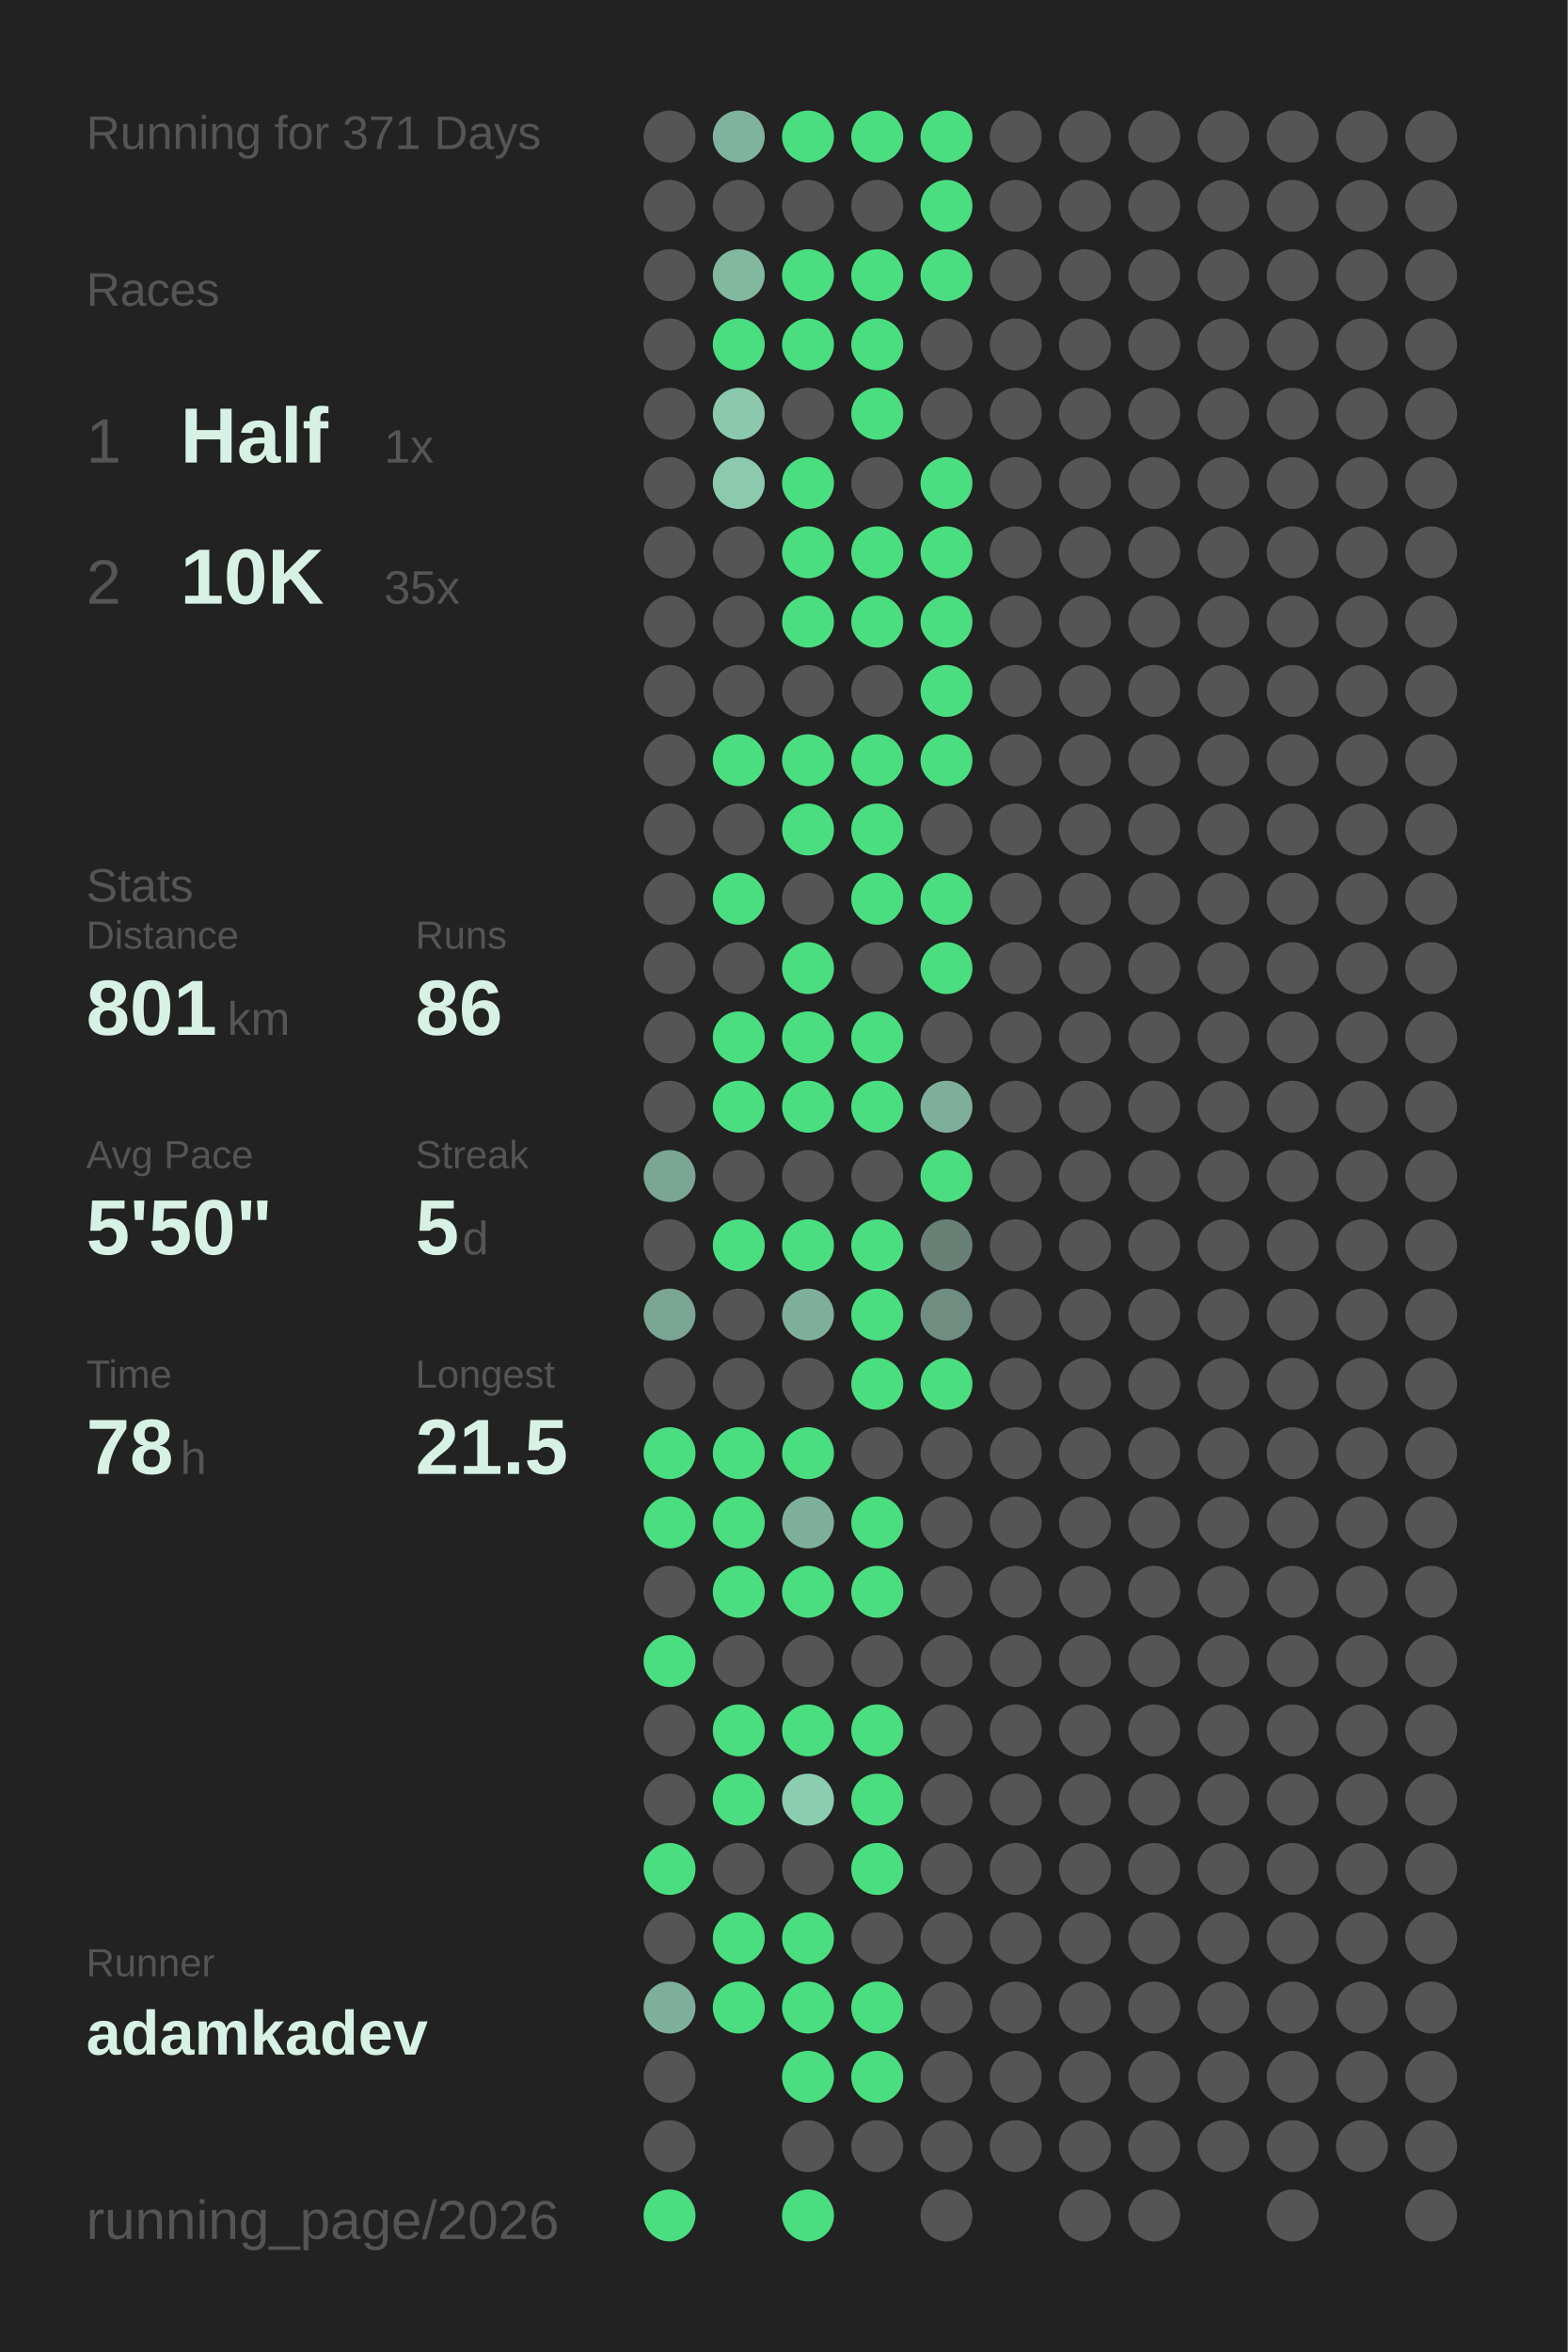
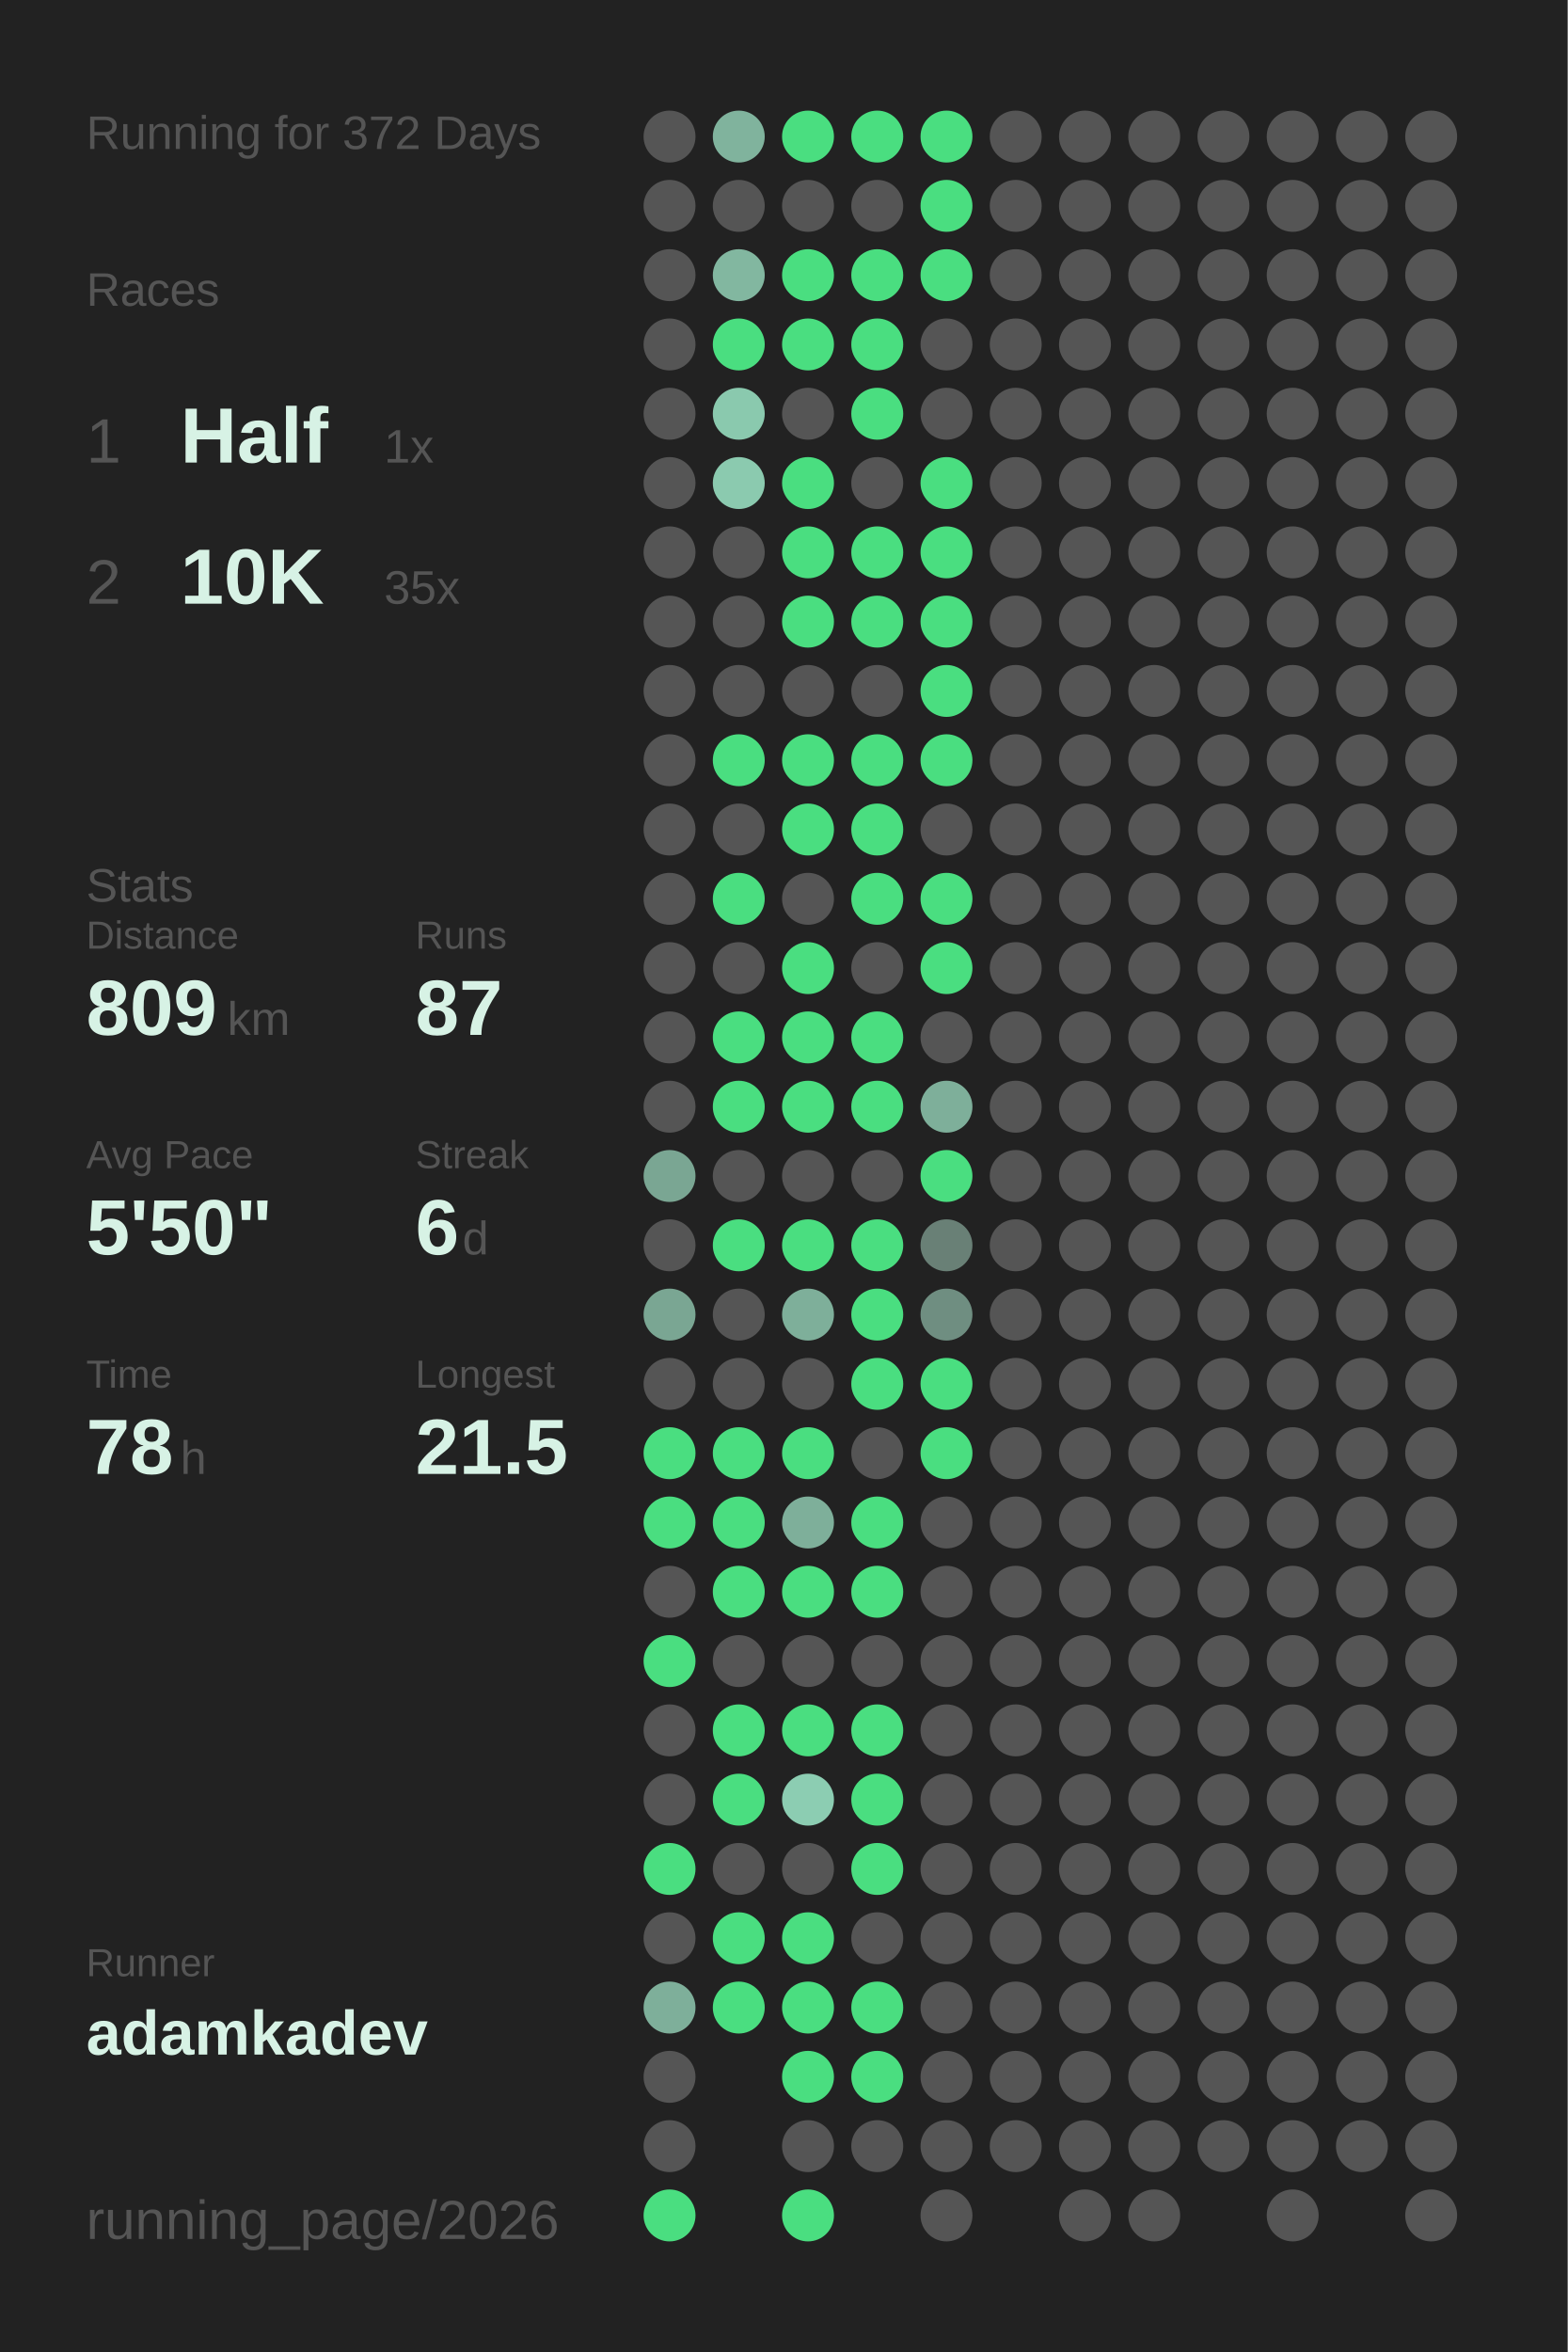
<svg xmlns="http://www.w3.org/2000/svg" baseProfile="full" height="300mm" version="1.1" viewBox="0,0,200,300" width="200mm">
  <defs />
  <rect fill="#222222" height="300" width="200" x="0" y="0" />
-   <text fill="#555555" style="font-size:6px; font-family:Arial;" x="11" y="19">Running for 371 Days</text>
+   <text fill="#555555" style="font-size:6px; font-family:Arial;" x="11" y="19">Running for 372 Days</text>
  <text fill="#555555" style="font-size:6px; font-family:Arial;" x="11" y="39">Races</text>
  <text fill="#555555" style="font-size:8px; font-family:Arial;" x="11" y="59">1</text>
  <text fill="#D7F2E5" style="font-size:10px; font-family:Arial; font-weight:bold;" x="23" y="59">Half</text>
  <text fill="#555555" style="font-size:6px; font-family:Arial;" x="49" y="59">1x</text>
  <text fill="#555555" style="font-size:8px; font-family:Arial;" x="11" y="77">2</text>
  <text fill="#D7F2E5" style="font-size:10px; font-family:Arial; font-weight:bold;" x="23" y="77">10K</text>
  <text fill="#555555" style="font-size:6px; font-family:Arial;" x="49" y="77">35x</text>
  <text fill="#555555" style="font-size:6px; font-family:Arial;" x="11" y="115">Stats</text>
  <text fill="#555555" style="font-size:5px; font-family:Arial;" x="11" y="121">Distance</text>
-   <text fill="#D7F2E5" style="font-size:10px; font-family:Arial; font-weight:bold;" x="11" y="132">801</text>
+   <text fill="#D7F2E5" style="font-size:10px; font-family:Arial; font-weight:bold;" x="11" y="132">809</text>
  <text fill="#555555" style="font-size:6px; font-family:Arial;" x="29" y="132">km</text>
  <text fill="#555555" style="font-size:5px; font-family:Arial;" x="53" y="121">Runs</text>
-   <text fill="#D7F2E5" style="font-size:10px; font-family:Arial; font-weight:bold;" x="53" y="132">86</text>
+   <text fill="#D7F2E5" style="font-size:10px; font-family:Arial; font-weight:bold;" x="53" y="132">87</text>
  <text fill="#555555" style="font-size:5px; font-family:Arial;" x="11" y="149">Avg Pace</text>
  <text fill="#D7F2E5" style="font-size:10px; font-family:Arial; font-weight:bold;" x="11" y="160">5'50"</text>
  <text fill="#555555" style="font-size:5px; font-family:Arial;" x="53" y="149">Streak</text>
-   <text fill="#D7F2E5" style="font-size:10px; font-family:Arial; font-weight:bold;" x="53" y="160">5</text>
+   <text fill="#D7F2E5" style="font-size:10px; font-family:Arial; font-weight:bold;" x="53" y="160">6</text>
  <text fill="#555555" style="font-size:6px; font-family:Arial;" x="59" y="160">d</text>
  <text fill="#555555" style="font-size:5px; font-family:Arial;" x="11" y="177">Time</text>
  <text fill="#D7F2E5" style="font-size:10px; font-family:Arial; font-weight:bold;" x="11" y="188">78</text>
  <text fill="#555555" style="font-size:6px; font-family:Arial;" x="23" y="188">h</text>
  <text fill="#555555" style="font-size:5px; font-family:Arial;" x="53" y="177">Longest</text>
  <text fill="#D7F2E5" style="font-size:10px; font-family:Arial; font-weight:bold;" x="53" y="188">21.5</text>
  <text fill="#555555" style="font-size:5px; font-family:Arial;" x="11" y="252.065">Runner</text>
  <text fill="#D7F2E5" style="font-size:8px; font-family:Arial; font-weight:bold;" x="11" y="262.065">adamkadev</text>
  <text fill="#555555" style="font-size:7px; font-family:Arial;" x="11" y="285.581">running_page/2026</text>
  <circle cx="85.417" cy="17.419" fill="#555555" r="3.312" />
  <circle cx="85.417" cy="26.258" fill="#555555" r="3.312" />
  <circle cx="85.417" cy="35.097" fill="#555555" r="3.312" />
  <circle cx="85.417" cy="43.935" fill="#555555" r="3.312" />
  <circle cx="85.417" cy="52.774" fill="#555555" r="3.312" />
  <circle cx="85.417" cy="61.613" fill="#555555" r="3.312" />
  <circle cx="85.417" cy="70.452" fill="#555555" r="3.312" />
  <circle cx="85.417" cy="79.29" fill="#555555" r="3.312" />
  <circle cx="85.417" cy="88.129" fill="#555555" r="3.312" />
  <circle cx="85.417" cy="96.968" fill="#555555" r="3.312" />
  <circle cx="85.417" cy="105.806" fill="#555555" r="3.312" />
  <circle cx="85.417" cy="114.645" fill="#555555" r="3.312" />
  <circle cx="85.417" cy="123.484" fill="#555555" r="3.312" />
  <circle cx="85.417" cy="132.323" fill="#555555" r="3.312" />
  <circle cx="85.417" cy="141.161" fill="#555555" r="3.312" />
  <circle cx="85.417" cy="150" fill="#7aa693" r="3.312" />
  <circle cx="85.417" cy="158.839" fill="#555555" r="3.312" />
  <circle cx="85.417" cy="167.677" fill="#7aa693" r="3.312" />
  <circle cx="85.417" cy="176.516" fill="#555555" r="3.312" />
  <circle cx="85.417" cy="185.355" fill="#4ADE80" r="3.312" />
  <circle cx="85.417" cy="194.194" fill="#4ADE80" r="3.312" />
  <circle cx="85.417" cy="203.032" fill="#555555" r="3.312" />
  <circle cx="85.417" cy="211.871" fill="#4ADE80" r="3.312" />
  <circle cx="85.417" cy="220.71" fill="#555555" r="3.312" />
  <circle cx="85.417" cy="229.548" fill="#555555" r="3.312" />
  <circle cx="85.417" cy="238.387" fill="#4ADE80" r="3.312" />
  <circle cx="85.417" cy="247.226" fill="#555555" r="3.312" />
  <circle cx="85.417" cy="256.065" fill="#7eaf9a" r="3.312" />
  <circle cx="85.417" cy="264.903" fill="#555555" r="3.312" />
  <circle cx="85.417" cy="273.742" fill="#555555" r="3.312" />
  <circle cx="85.417" cy="282.581" fill="#4ADE80" r="3.312" />
  <circle cx="94.25" cy="17.419" fill="#80b39d" r="3.312" />
  <circle cx="94.25" cy="26.258" fill="#555555" r="3.312" />
  <circle cx="94.25" cy="35.097" fill="#82b7a0" r="3.312" />
  <circle cx="94.25" cy="43.935" fill="#4ADE80" r="3.312" />
  <circle cx="94.25" cy="52.774" fill="#8ac9ae" r="3.312" />
  <circle cx="94.25" cy="61.613" fill="#8bcaaf" r="3.312" />
  <circle cx="94.25" cy="70.452" fill="#555555" r="3.312" />
  <circle cx="94.25" cy="79.29" fill="#555555" r="3.312" />
  <circle cx="94.25" cy="88.129" fill="#555555" r="3.312" />
  <circle cx="94.25" cy="96.968" fill="#4ADE80" r="3.312" />
  <circle cx="94.25" cy="105.806" fill="#555555" r="3.312" />
  <circle cx="94.25" cy="114.645" fill="#4ADE80" r="3.312" />
  <circle cx="94.25" cy="123.484" fill="#555555" r="3.312" />
  <circle cx="94.25" cy="132.323" fill="#4ADE80" r="3.312" />
  <circle cx="94.25" cy="141.161" fill="#4ADE80" r="3.312" />
  <circle cx="94.25" cy="150" fill="#555555" r="3.312" />
  <circle cx="94.25" cy="158.839" fill="#4ADE80" r="3.312" />
  <circle cx="94.25" cy="167.677" fill="#555555" r="3.312" />
  <circle cx="94.25" cy="176.516" fill="#555555" r="3.312" />
  <circle cx="94.25" cy="185.355" fill="#4ADE80" r="3.312" />
  <circle cx="94.25" cy="194.194" fill="#4ADE80" r="3.312" />
  <circle cx="94.25" cy="203.032" fill="#4ADE80" r="3.312" />
  <circle cx="94.25" cy="211.871" fill="#555555" r="3.312" />
  <circle cx="94.25" cy="220.71" fill="#4ADE80" r="3.312" />
  <circle cx="94.25" cy="229.548" fill="#4ADE80" r="3.312" />
  <circle cx="94.25" cy="238.387" fill="#555555" r="3.312" />
  <circle cx="94.25" cy="247.226" fill="#4ADE80" r="3.312" />
  <circle cx="94.25" cy="256.065" fill="#4ADE80" r="3.312" />
  <circle cx="103.083" cy="17.419" fill="#4ADE80" r="3.312" />
  <circle cx="103.083" cy="26.258" fill="#555555" r="3.312" />
  <circle cx="103.083" cy="35.097" fill="#4ADE80" r="3.312" />
  <circle cx="103.083" cy="43.935" fill="#4ADE80" r="3.312" />
  <circle cx="103.083" cy="52.774" fill="#555555" r="3.312" />
  <circle cx="103.083" cy="61.613" fill="#4ADE80" r="3.312" />
  <circle cx="103.083" cy="70.452" fill="#4ADE80" r="3.312" />
  <circle cx="103.083" cy="79.29" fill="#4ADE80" r="3.312" />
  <circle cx="103.083" cy="88.129" fill="#555555" r="3.312" />
  <circle cx="103.083" cy="96.968" fill="#4ADE80" r="3.312" />
  <circle cx="103.083" cy="105.806" fill="#4ADE80" r="3.312" />
  <circle cx="103.083" cy="114.645" fill="#555555" r="3.312" />
  <circle cx="103.083" cy="123.484" fill="#4ADE80" r="3.312" />
  <circle cx="103.083" cy="132.323" fill="#4ADE80" r="3.312" />
  <circle cx="103.083" cy="141.161" fill="#4ADE80" r="3.312" />
  <circle cx="103.083" cy="150" fill="#555555" r="3.312" />
  <circle cx="103.083" cy="158.839" fill="#4ADE80" r="3.312" />
  <circle cx="103.083" cy="167.677" fill="#7eaf9a" r="3.312" />
  <circle cx="103.083" cy="176.516" fill="#555555" r="3.312" />
  <circle cx="103.083" cy="185.355" fill="#4ADE80" r="3.312" />
  <circle cx="103.083" cy="194.194" fill="#7eaf9a" r="3.312" />
  <circle cx="103.083" cy="203.032" fill="#4ADE80" r="3.312" />
  <circle cx="103.083" cy="211.871" fill="#555555" r="3.312" />
  <circle cx="103.083" cy="220.71" fill="#4ADE80" r="3.312" />
  <circle cx="103.083" cy="229.548" fill="#8ccdb2" r="3.312" />
  <circle cx="103.083" cy="238.387" fill="#555555" r="3.312" />
  <circle cx="103.083" cy="247.226" fill="#4ADE80" r="3.312" />
  <circle cx="103.083" cy="256.065" fill="#4ADE80" r="3.312" />
  <circle cx="103.083" cy="264.903" fill="#4ADE80" r="3.312" />
  <circle cx="103.083" cy="273.742" fill="#555555" r="3.312" />
  <circle cx="103.083" cy="282.581" fill="#4ADE80" r="3.312" />
  <circle cx="111.917" cy="17.419" fill="#4ADE80" r="3.312" />
  <circle cx="111.917" cy="26.258" fill="#555555" r="3.312" />
  <circle cx="111.917" cy="35.097" fill="#4ADE80" r="3.312" />
  <circle cx="111.917" cy="43.935" fill="#4ADE80" r="3.312" />
  <circle cx="111.917" cy="52.774" fill="#4ADE80" r="3.312" />
  <circle cx="111.917" cy="61.613" fill="#555555" r="3.312" />
  <circle cx="111.917" cy="70.452" fill="#4ADE80" r="3.312" />
  <circle cx="111.917" cy="79.29" fill="#4ADE80" r="3.312" />
  <circle cx="111.917" cy="88.129" fill="#555555" r="3.312" />
  <circle cx="111.917" cy="96.968" fill="#4ADE80" r="3.312" />
  <circle cx="111.917" cy="105.806" fill="#4ADE80" r="3.312" />
  <circle cx="111.917" cy="114.645" fill="#4ADE80" r="3.312" />
  <circle cx="111.917" cy="123.484" fill="#555555" r="3.312" />
  <circle cx="111.917" cy="132.323" fill="#4ADE80" r="3.312" />
  <circle cx="111.917" cy="141.161" fill="#4ADE80" r="3.312" />
  <circle cx="111.917" cy="150" fill="#555555" r="3.312" />
  <circle cx="111.917" cy="158.839" fill="#4ADE80" r="3.312" />
  <circle cx="111.917" cy="167.677" fill="#4ADE80" r="3.312" />
  <circle cx="111.917" cy="176.516" fill="#4ADE80" r="3.312" />
  <circle cx="111.917" cy="185.355" fill="#555555" r="3.312" />
  <circle cx="111.917" cy="194.194" fill="#4ADE80" r="3.312" />
  <circle cx="111.917" cy="203.032" fill="#4ADE80" r="3.312" />
  <circle cx="111.917" cy="211.871" fill="#555555" r="3.312" />
  <circle cx="111.917" cy="220.71" fill="#4ADE80" r="3.312" />
  <circle cx="111.917" cy="229.548" fill="#4ADE80" r="3.312" />
  <circle cx="111.917" cy="238.387" fill="#4ADE80" r="3.312" />
  <circle cx="111.917" cy="247.226" fill="#555555" r="3.312" />
  <circle cx="111.917" cy="256.065" fill="#4ADE80" r="3.312" />
  <circle cx="111.917" cy="264.903" fill="#4ADE80" r="3.312" />
  <circle cx="111.917" cy="273.742" fill="#555555" r="3.312" />
  <circle cx="120.75" cy="17.419" fill="#4ADE80" r="3.312" />
  <circle cx="120.75" cy="26.258" fill="#4ADE80" r="3.312" />
  <circle cx="120.75" cy="35.097" fill="#4ADE80" r="3.312" />
  <circle cx="120.75" cy="43.935" fill="#555555" r="3.312" />
  <circle cx="120.75" cy="52.774" fill="#555555" r="3.312" />
  <circle cx="120.75" cy="61.613" fill="#4ADE80" r="3.312" />
  <circle cx="120.75" cy="70.452" fill="#4ADE80" r="3.312" />
  <circle cx="120.75" cy="79.29" fill="#4ADE80" r="3.312" />
  <circle cx="120.75" cy="88.129" fill="#4ADE80" r="3.312" />
  <circle cx="120.75" cy="96.968" fill="#4ADE80" r="3.312" />
  <circle cx="120.75" cy="105.806" fill="#555555" r="3.312" />
  <circle cx="120.75" cy="114.645" fill="#4ADE80" r="3.312" />
  <circle cx="120.75" cy="123.484" fill="#4ADE80" r="3.312" />
  <circle cx="120.75" cy="132.323" fill="#555555" r="3.312" />
  <circle cx="120.75" cy="141.161" fill="#7eaf9a" r="3.312" />
  <circle cx="120.75" cy="150" fill="#4ADE80" r="3.312" />
  <circle cx="120.75" cy="158.839" fill="#698076" r="3.312" />
  <circle cx="120.75" cy="167.677" fill="#6f8e81" r="3.312" />
  <circle cx="120.75" cy="176.516" fill="#4ADE80" r="3.312" />
-   <circle cx="120.75" cy="185.355" fill="#555555" r="3.312" />
+   <circle cx="120.75" cy="185.355" fill="#4ADE80" r="3.312" />
  <circle cx="120.75" cy="194.194" fill="#555555" r="3.312" />
  <circle cx="120.75" cy="203.032" fill="#555555" r="3.312" />
  <circle cx="120.75" cy="211.871" fill="#555555" r="3.312" />
  <circle cx="120.75" cy="220.71" fill="#555555" r="3.312" />
  <circle cx="120.75" cy="229.548" fill="#555555" r="3.312" />
  <circle cx="120.75" cy="238.387" fill="#555555" r="3.312" />
  <circle cx="120.75" cy="247.226" fill="#555555" r="3.312" />
  <circle cx="120.75" cy="256.065" fill="#555555" r="3.312" />
  <circle cx="120.75" cy="264.903" fill="#555555" r="3.312" />
  <circle cx="120.75" cy="273.742" fill="#555555" r="3.312" />
  <circle cx="120.75" cy="282.581" fill="#555555" r="3.312" />
  <circle cx="129.583" cy="17.419" fill="#555555" r="3.312" />
  <circle cx="129.583" cy="26.258" fill="#555555" r="3.312" />
  <circle cx="129.583" cy="35.097" fill="#555555" r="3.312" />
  <circle cx="129.583" cy="43.935" fill="#555555" r="3.312" />
  <circle cx="129.583" cy="52.774" fill="#555555" r="3.312" />
  <circle cx="129.583" cy="61.613" fill="#555555" r="3.312" />
  <circle cx="129.583" cy="70.452" fill="#555555" r="3.312" />
  <circle cx="129.583" cy="79.29" fill="#555555" r="3.312" />
  <circle cx="129.583" cy="88.129" fill="#555555" r="3.312" />
  <circle cx="129.583" cy="96.968" fill="#555555" r="3.312" />
  <circle cx="129.583" cy="105.806" fill="#555555" r="3.312" />
  <circle cx="129.583" cy="114.645" fill="#555555" r="3.312" />
  <circle cx="129.583" cy="123.484" fill="#555555" r="3.312" />
  <circle cx="129.583" cy="132.323" fill="#555555" r="3.312" />
  <circle cx="129.583" cy="141.161" fill="#555555" r="3.312" />
  <circle cx="129.583" cy="150" fill="#555555" r="3.312" />
  <circle cx="129.583" cy="158.839" fill="#555555" r="3.312" />
  <circle cx="129.583" cy="167.677" fill="#555555" r="3.312" />
  <circle cx="129.583" cy="176.516" fill="#555555" r="3.312" />
  <circle cx="129.583" cy="185.355" fill="#555555" r="3.312" />
  <circle cx="129.583" cy="194.194" fill="#555555" r="3.312" />
  <circle cx="129.583" cy="203.032" fill="#555555" r="3.312" />
  <circle cx="129.583" cy="211.871" fill="#555555" r="3.312" />
  <circle cx="129.583" cy="220.71" fill="#555555" r="3.312" />
  <circle cx="129.583" cy="229.548" fill="#555555" r="3.312" />
  <circle cx="129.583" cy="238.387" fill="#555555" r="3.312" />
  <circle cx="129.583" cy="247.226" fill="#555555" r="3.312" />
  <circle cx="129.583" cy="256.065" fill="#555555" r="3.312" />
  <circle cx="129.583" cy="264.903" fill="#555555" r="3.312" />
  <circle cx="129.583" cy="273.742" fill="#555555" r="3.312" />
  <circle cx="138.417" cy="17.419" fill="#555555" r="3.312" />
  <circle cx="138.417" cy="26.258" fill="#555555" r="3.312" />
  <circle cx="138.417" cy="35.097" fill="#555555" r="3.312" />
  <circle cx="138.417" cy="43.935" fill="#555555" r="3.312" />
  <circle cx="138.417" cy="52.774" fill="#555555" r="3.312" />
  <circle cx="138.417" cy="61.613" fill="#555555" r="3.312" />
  <circle cx="138.417" cy="70.452" fill="#555555" r="3.312" />
  <circle cx="138.417" cy="79.29" fill="#555555" r="3.312" />
  <circle cx="138.417" cy="88.129" fill="#555555" r="3.312" />
  <circle cx="138.417" cy="96.968" fill="#555555" r="3.312" />
  <circle cx="138.417" cy="105.806" fill="#555555" r="3.312" />
  <circle cx="138.417" cy="114.645" fill="#555555" r="3.312" />
  <circle cx="138.417" cy="123.484" fill="#555555" r="3.312" />
  <circle cx="138.417" cy="132.323" fill="#555555" r="3.312" />
  <circle cx="138.417" cy="141.161" fill="#555555" r="3.312" />
  <circle cx="138.417" cy="150" fill="#555555" r="3.312" />
  <circle cx="138.417" cy="158.839" fill="#555555" r="3.312" />
  <circle cx="138.417" cy="167.677" fill="#555555" r="3.312" />
  <circle cx="138.417" cy="176.516" fill="#555555" r="3.312" />
  <circle cx="138.417" cy="185.355" fill="#555555" r="3.312" />
  <circle cx="138.417" cy="194.194" fill="#555555" r="3.312" />
  <circle cx="138.417" cy="203.032" fill="#555555" r="3.312" />
  <circle cx="138.417" cy="211.871" fill="#555555" r="3.312" />
  <circle cx="138.417" cy="220.71" fill="#555555" r="3.312" />
  <circle cx="138.417" cy="229.548" fill="#555555" r="3.312" />
  <circle cx="138.417" cy="238.387" fill="#555555" r="3.312" />
  <circle cx="138.417" cy="247.226" fill="#555555" r="3.312" />
  <circle cx="138.417" cy="256.065" fill="#555555" r="3.312" />
  <circle cx="138.417" cy="264.903" fill="#555555" r="3.312" />
  <circle cx="138.417" cy="273.742" fill="#555555" r="3.312" />
  <circle cx="138.417" cy="282.581" fill="#555555" r="3.312" />
  <circle cx="147.25" cy="17.419" fill="#555555" r="3.312" />
  <circle cx="147.25" cy="26.258" fill="#555555" r="3.312" />
  <circle cx="147.25" cy="35.097" fill="#555555" r="3.312" />
  <circle cx="147.25" cy="43.935" fill="#555555" r="3.312" />
  <circle cx="147.25" cy="52.774" fill="#555555" r="3.312" />
  <circle cx="147.25" cy="61.613" fill="#555555" r="3.312" />
  <circle cx="147.25" cy="70.452" fill="#555555" r="3.312" />
  <circle cx="147.25" cy="79.29" fill="#555555" r="3.312" />
  <circle cx="147.25" cy="88.129" fill="#555555" r="3.312" />
  <circle cx="147.25" cy="96.968" fill="#555555" r="3.312" />
  <circle cx="147.25" cy="105.806" fill="#555555" r="3.312" />
  <circle cx="147.25" cy="114.645" fill="#555555" r="3.312" />
  <circle cx="147.25" cy="123.484" fill="#555555" r="3.312" />
  <circle cx="147.25" cy="132.323" fill="#555555" r="3.312" />
  <circle cx="147.25" cy="141.161" fill="#555555" r="3.312" />
  <circle cx="147.25" cy="150" fill="#555555" r="3.312" />
  <circle cx="147.25" cy="158.839" fill="#555555" r="3.312" />
  <circle cx="147.25" cy="167.677" fill="#555555" r="3.312" />
  <circle cx="147.25" cy="176.516" fill="#555555" r="3.312" />
  <circle cx="147.25" cy="185.355" fill="#555555" r="3.312" />
  <circle cx="147.25" cy="194.194" fill="#555555" r="3.312" />
  <circle cx="147.25" cy="203.032" fill="#555555" r="3.312" />
  <circle cx="147.25" cy="211.871" fill="#555555" r="3.312" />
  <circle cx="147.25" cy="220.71" fill="#555555" r="3.312" />
  <circle cx="147.25" cy="229.548" fill="#555555" r="3.312" />
  <circle cx="147.25" cy="238.387" fill="#555555" r="3.312" />
  <circle cx="147.25" cy="247.226" fill="#555555" r="3.312" />
  <circle cx="147.25" cy="256.065" fill="#555555" r="3.312" />
  <circle cx="147.25" cy="264.903" fill="#555555" r="3.312" />
  <circle cx="147.25" cy="273.742" fill="#555555" r="3.312" />
  <circle cx="147.25" cy="282.581" fill="#555555" r="3.312" />
  <circle cx="156.083" cy="17.419" fill="#555555" r="3.312" />
  <circle cx="156.083" cy="26.258" fill="#555555" r="3.312" />
  <circle cx="156.083" cy="35.097" fill="#555555" r="3.312" />
  <circle cx="156.083" cy="43.935" fill="#555555" r="3.312" />
  <circle cx="156.083" cy="52.774" fill="#555555" r="3.312" />
  <circle cx="156.083" cy="61.613" fill="#555555" r="3.312" />
  <circle cx="156.083" cy="70.452" fill="#555555" r="3.312" />
  <circle cx="156.083" cy="79.29" fill="#555555" r="3.312" />
  <circle cx="156.083" cy="88.129" fill="#555555" r="3.312" />
  <circle cx="156.083" cy="96.968" fill="#555555" r="3.312" />
  <circle cx="156.083" cy="105.806" fill="#555555" r="3.312" />
  <circle cx="156.083" cy="114.645" fill="#555555" r="3.312" />
  <circle cx="156.083" cy="123.484" fill="#555555" r="3.312" />
  <circle cx="156.083" cy="132.323" fill="#555555" r="3.312" />
  <circle cx="156.083" cy="141.161" fill="#555555" r="3.312" />
  <circle cx="156.083" cy="150" fill="#555555" r="3.312" />
  <circle cx="156.083" cy="158.839" fill="#555555" r="3.312" />
  <circle cx="156.083" cy="167.677" fill="#555555" r="3.312" />
  <circle cx="156.083" cy="176.516" fill="#555555" r="3.312" />
  <circle cx="156.083" cy="185.355" fill="#555555" r="3.312" />
  <circle cx="156.083" cy="194.194" fill="#555555" r="3.312" />
  <circle cx="156.083" cy="203.032" fill="#555555" r="3.312" />
  <circle cx="156.083" cy="211.871" fill="#555555" r="3.312" />
  <circle cx="156.083" cy="220.71" fill="#555555" r="3.312" />
  <circle cx="156.083" cy="229.548" fill="#555555" r="3.312" />
  <circle cx="156.083" cy="238.387" fill="#555555" r="3.312" />
  <circle cx="156.083" cy="247.226" fill="#555555" r="3.312" />
  <circle cx="156.083" cy="256.065" fill="#555555" r="3.312" />
  <circle cx="156.083" cy="264.903" fill="#555555" r="3.312" />
  <circle cx="156.083" cy="273.742" fill="#555555" r="3.312" />
  <circle cx="164.917" cy="17.419" fill="#555555" r="3.312" />
  <circle cx="164.917" cy="26.258" fill="#555555" r="3.312" />
  <circle cx="164.917" cy="35.097" fill="#555555" r="3.312" />
  <circle cx="164.917" cy="43.935" fill="#555555" r="3.312" />
  <circle cx="164.917" cy="52.774" fill="#555555" r="3.312" />
  <circle cx="164.917" cy="61.613" fill="#555555" r="3.312" />
  <circle cx="164.917" cy="70.452" fill="#555555" r="3.312" />
  <circle cx="164.917" cy="79.29" fill="#555555" r="3.312" />
  <circle cx="164.917" cy="88.129" fill="#555555" r="3.312" />
  <circle cx="164.917" cy="96.968" fill="#555555" r="3.312" />
  <circle cx="164.917" cy="105.806" fill="#555555" r="3.312" />
  <circle cx="164.917" cy="114.645" fill="#555555" r="3.312" />
  <circle cx="164.917" cy="123.484" fill="#555555" r="3.312" />
  <circle cx="164.917" cy="132.323" fill="#555555" r="3.312" />
  <circle cx="164.917" cy="141.161" fill="#555555" r="3.312" />
  <circle cx="164.917" cy="150" fill="#555555" r="3.312" />
  <circle cx="164.917" cy="158.839" fill="#555555" r="3.312" />
  <circle cx="164.917" cy="167.677" fill="#555555" r="3.312" />
  <circle cx="164.917" cy="176.516" fill="#555555" r="3.312" />
  <circle cx="164.917" cy="185.355" fill="#555555" r="3.312" />
  <circle cx="164.917" cy="194.194" fill="#555555" r="3.312" />
  <circle cx="164.917" cy="203.032" fill="#555555" r="3.312" />
  <circle cx="164.917" cy="211.871" fill="#555555" r="3.312" />
  <circle cx="164.917" cy="220.71" fill="#555555" r="3.312" />
  <circle cx="164.917" cy="229.548" fill="#555555" r="3.312" />
  <circle cx="164.917" cy="238.387" fill="#555555" r="3.312" />
  <circle cx="164.917" cy="247.226" fill="#555555" r="3.312" />
  <circle cx="164.917" cy="256.065" fill="#555555" r="3.312" />
  <circle cx="164.917" cy="264.903" fill="#555555" r="3.312" />
  <circle cx="164.917" cy="273.742" fill="#555555" r="3.312" />
  <circle cx="164.917" cy="282.581" fill="#555555" r="3.312" />
  <circle cx="173.75" cy="17.419" fill="#555555" r="3.312" />
  <circle cx="173.75" cy="26.258" fill="#555555" r="3.312" />
  <circle cx="173.75" cy="35.097" fill="#555555" r="3.312" />
  <circle cx="173.75" cy="43.935" fill="#555555" r="3.312" />
  <circle cx="173.75" cy="52.774" fill="#555555" r="3.312" />
  <circle cx="173.75" cy="61.613" fill="#555555" r="3.312" />
  <circle cx="173.75" cy="70.452" fill="#555555" r="3.312" />
  <circle cx="173.75" cy="79.29" fill="#555555" r="3.312" />
  <circle cx="173.75" cy="88.129" fill="#555555" r="3.312" />
  <circle cx="173.75" cy="96.968" fill="#555555" r="3.312" />
  <circle cx="173.75" cy="105.806" fill="#555555" r="3.312" />
  <circle cx="173.75" cy="114.645" fill="#555555" r="3.312" />
  <circle cx="173.75" cy="123.484" fill="#555555" r="3.312" />
  <circle cx="173.75" cy="132.323" fill="#555555" r="3.312" />
  <circle cx="173.75" cy="141.161" fill="#555555" r="3.312" />
  <circle cx="173.75" cy="150" fill="#555555" r="3.312" />
  <circle cx="173.75" cy="158.839" fill="#555555" r="3.312" />
  <circle cx="173.75" cy="167.677" fill="#555555" r="3.312" />
  <circle cx="173.75" cy="176.516" fill="#555555" r="3.312" />
  <circle cx="173.75" cy="185.355" fill="#555555" r="3.312" />
  <circle cx="173.75" cy="194.194" fill="#555555" r="3.312" />
  <circle cx="173.75" cy="203.032" fill="#555555" r="3.312" />
  <circle cx="173.75" cy="211.871" fill="#555555" r="3.312" />
  <circle cx="173.75" cy="220.71" fill="#555555" r="3.312" />
  <circle cx="173.75" cy="229.548" fill="#555555" r="3.312" />
  <circle cx="173.75" cy="238.387" fill="#555555" r="3.312" />
  <circle cx="173.75" cy="247.226" fill="#555555" r="3.312" />
  <circle cx="173.75" cy="256.065" fill="#555555" r="3.312" />
  <circle cx="173.75" cy="264.903" fill="#555555" r="3.312" />
  <circle cx="173.75" cy="273.742" fill="#555555" r="3.312" />
  <circle cx="182.583" cy="17.419" fill="#555555" r="3.312" />
  <circle cx="182.583" cy="26.258" fill="#555555" r="3.312" />
  <circle cx="182.583" cy="35.097" fill="#555555" r="3.312" />
  <circle cx="182.583" cy="43.935" fill="#555555" r="3.312" />
  <circle cx="182.583" cy="52.774" fill="#555555" r="3.312" />
  <circle cx="182.583" cy="61.613" fill="#555555" r="3.312" />
  <circle cx="182.583" cy="70.452" fill="#555555" r="3.312" />
  <circle cx="182.583" cy="79.29" fill="#555555" r="3.312" />
  <circle cx="182.583" cy="88.129" fill="#555555" r="3.312" />
  <circle cx="182.583" cy="96.968" fill="#555555" r="3.312" />
  <circle cx="182.583" cy="105.806" fill="#555555" r="3.312" />
  <circle cx="182.583" cy="114.645" fill="#555555" r="3.312" />
  <circle cx="182.583" cy="123.484" fill="#555555" r="3.312" />
  <circle cx="182.583" cy="132.323" fill="#555555" r="3.312" />
  <circle cx="182.583" cy="141.161" fill="#555555" r="3.312" />
  <circle cx="182.583" cy="150" fill="#555555" r="3.312" />
  <circle cx="182.583" cy="158.839" fill="#555555" r="3.312" />
  <circle cx="182.583" cy="167.677" fill="#555555" r="3.312" />
  <circle cx="182.583" cy="176.516" fill="#555555" r="3.312" />
  <circle cx="182.583" cy="185.355" fill="#555555" r="3.312" />
  <circle cx="182.583" cy="194.194" fill="#555555" r="3.312" />
  <circle cx="182.583" cy="203.032" fill="#555555" r="3.312" />
  <circle cx="182.583" cy="211.871" fill="#555555" r="3.312" />
  <circle cx="182.583" cy="220.71" fill="#555555" r="3.312" />
  <circle cx="182.583" cy="229.548" fill="#555555" r="3.312" />
  <circle cx="182.583" cy="238.387" fill="#555555" r="3.312" />
  <circle cx="182.583" cy="247.226" fill="#555555" r="3.312" />
  <circle cx="182.583" cy="256.065" fill="#555555" r="3.312" />
  <circle cx="182.583" cy="264.903" fill="#555555" r="3.312" />
  <circle cx="182.583" cy="273.742" fill="#555555" r="3.312" />
  <circle cx="182.583" cy="282.581" fill="#555555" r="3.312" />
</svg>
